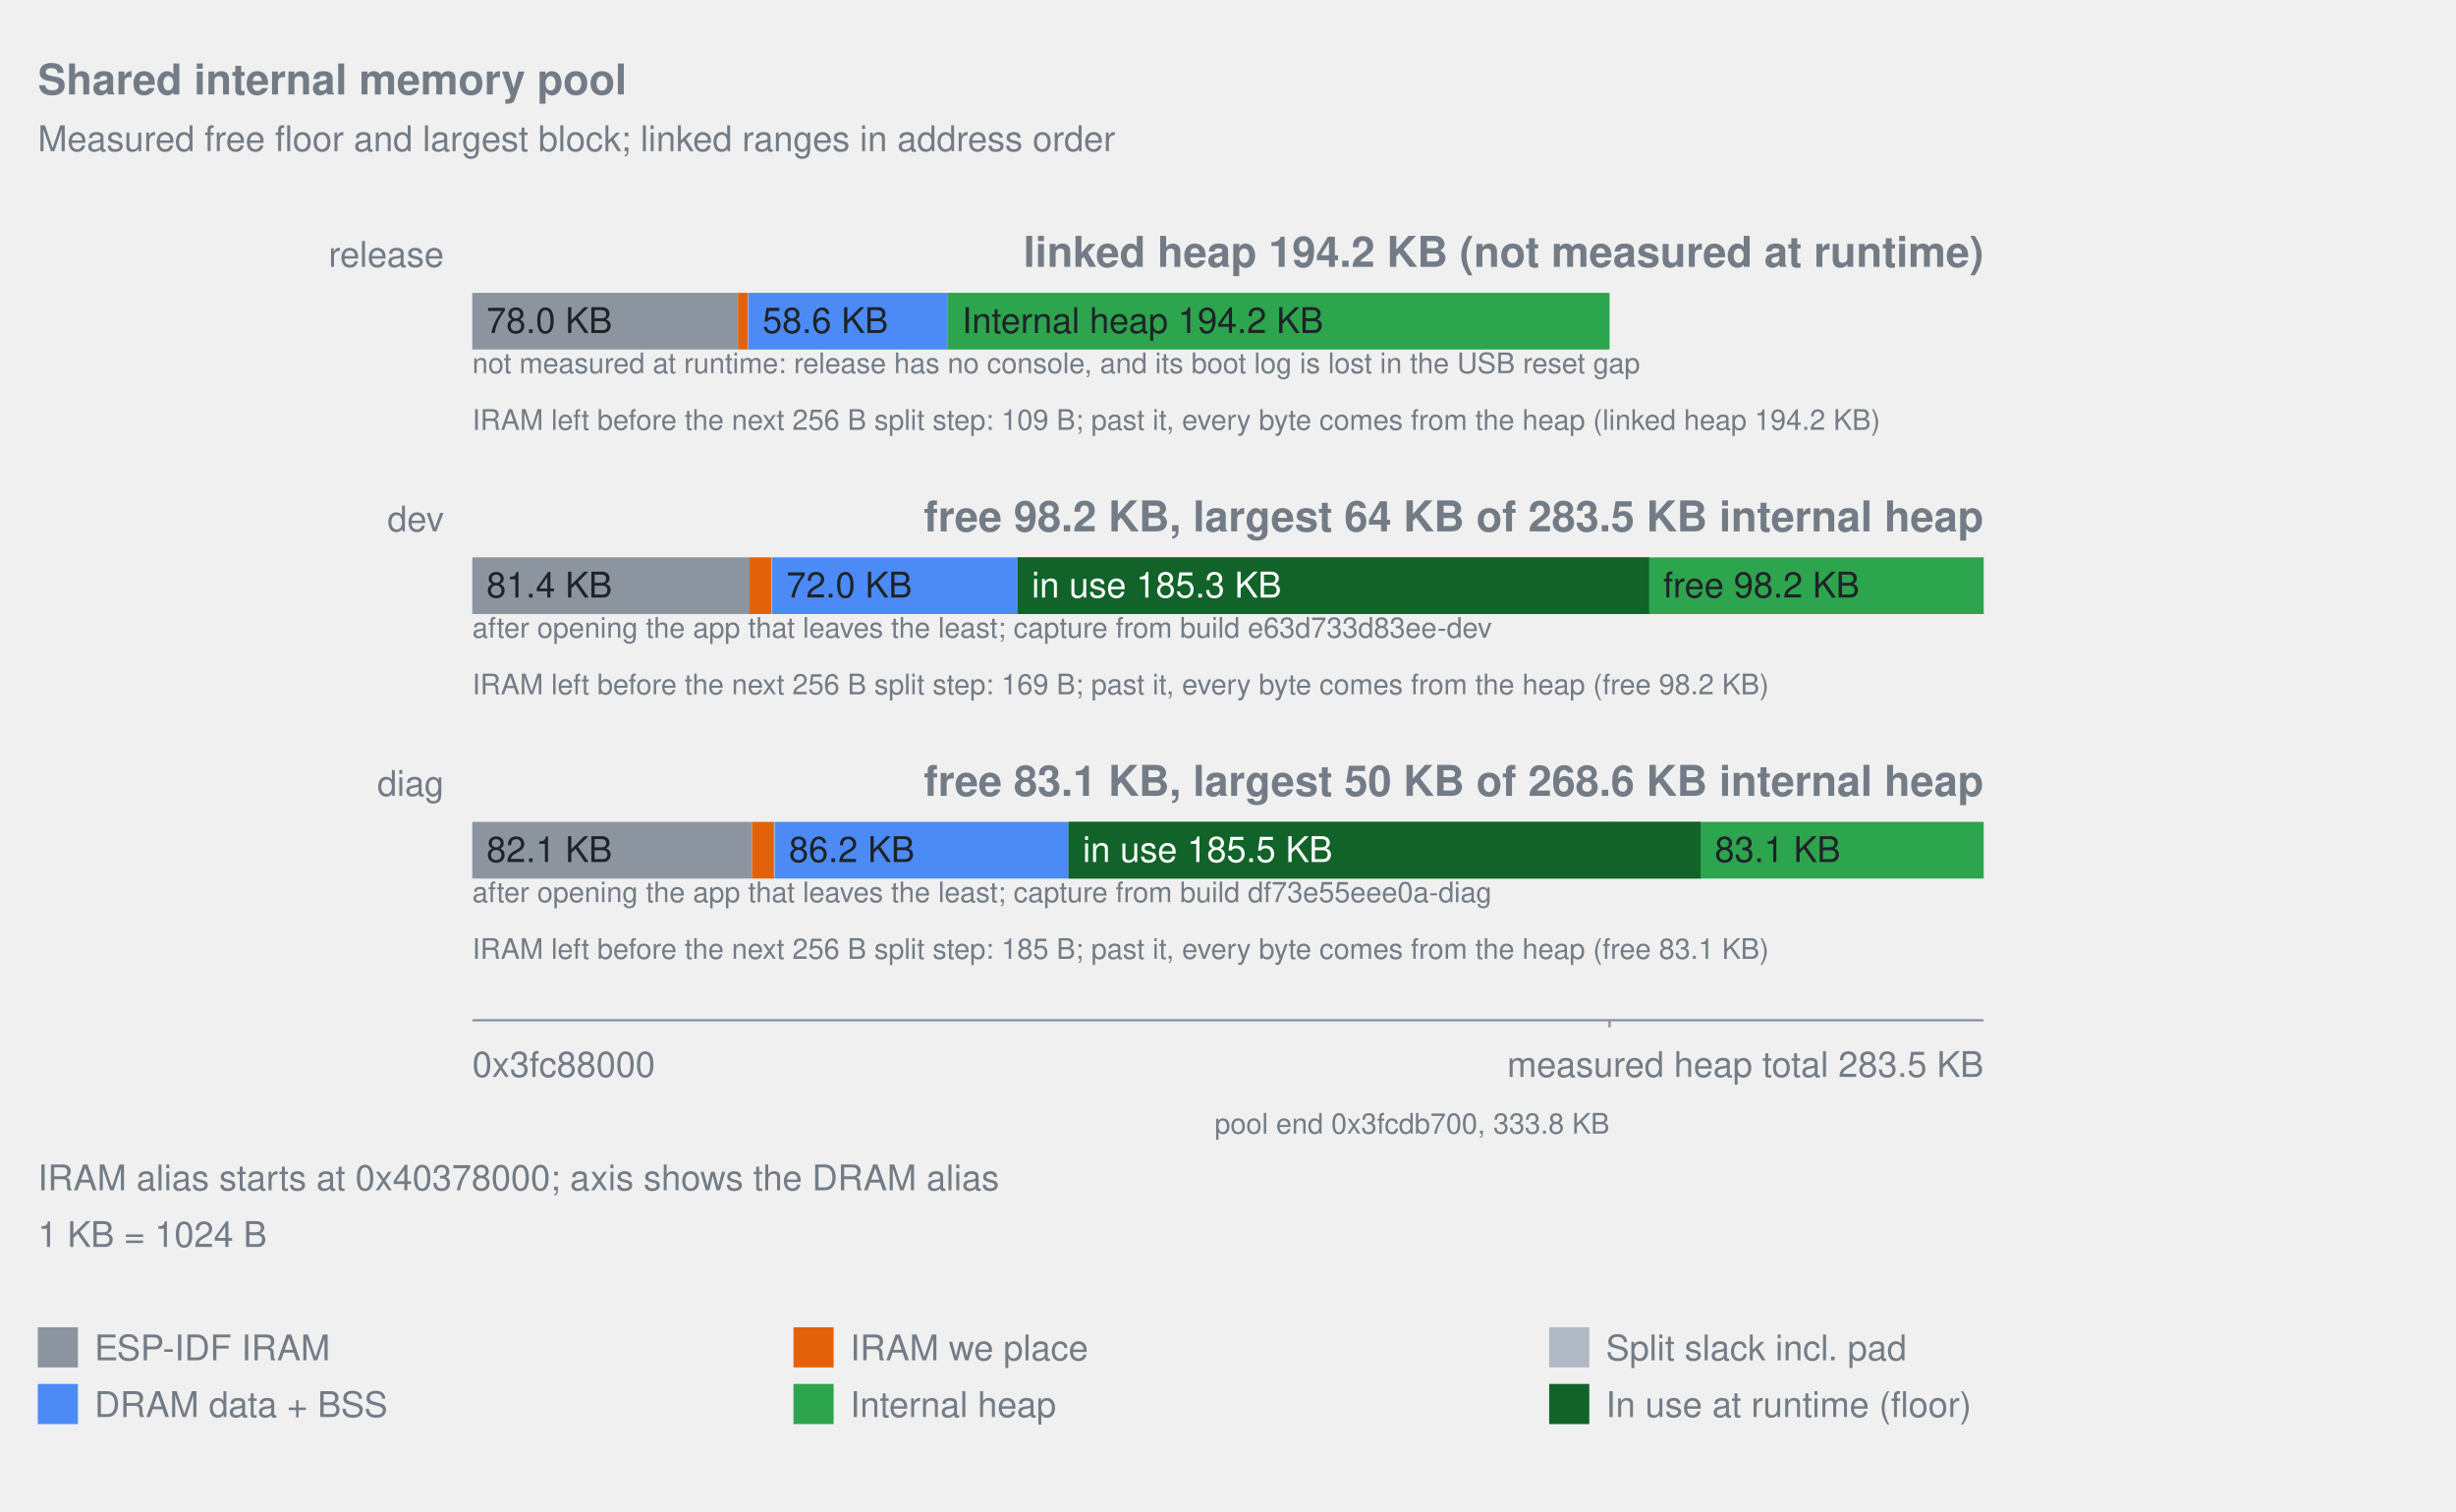
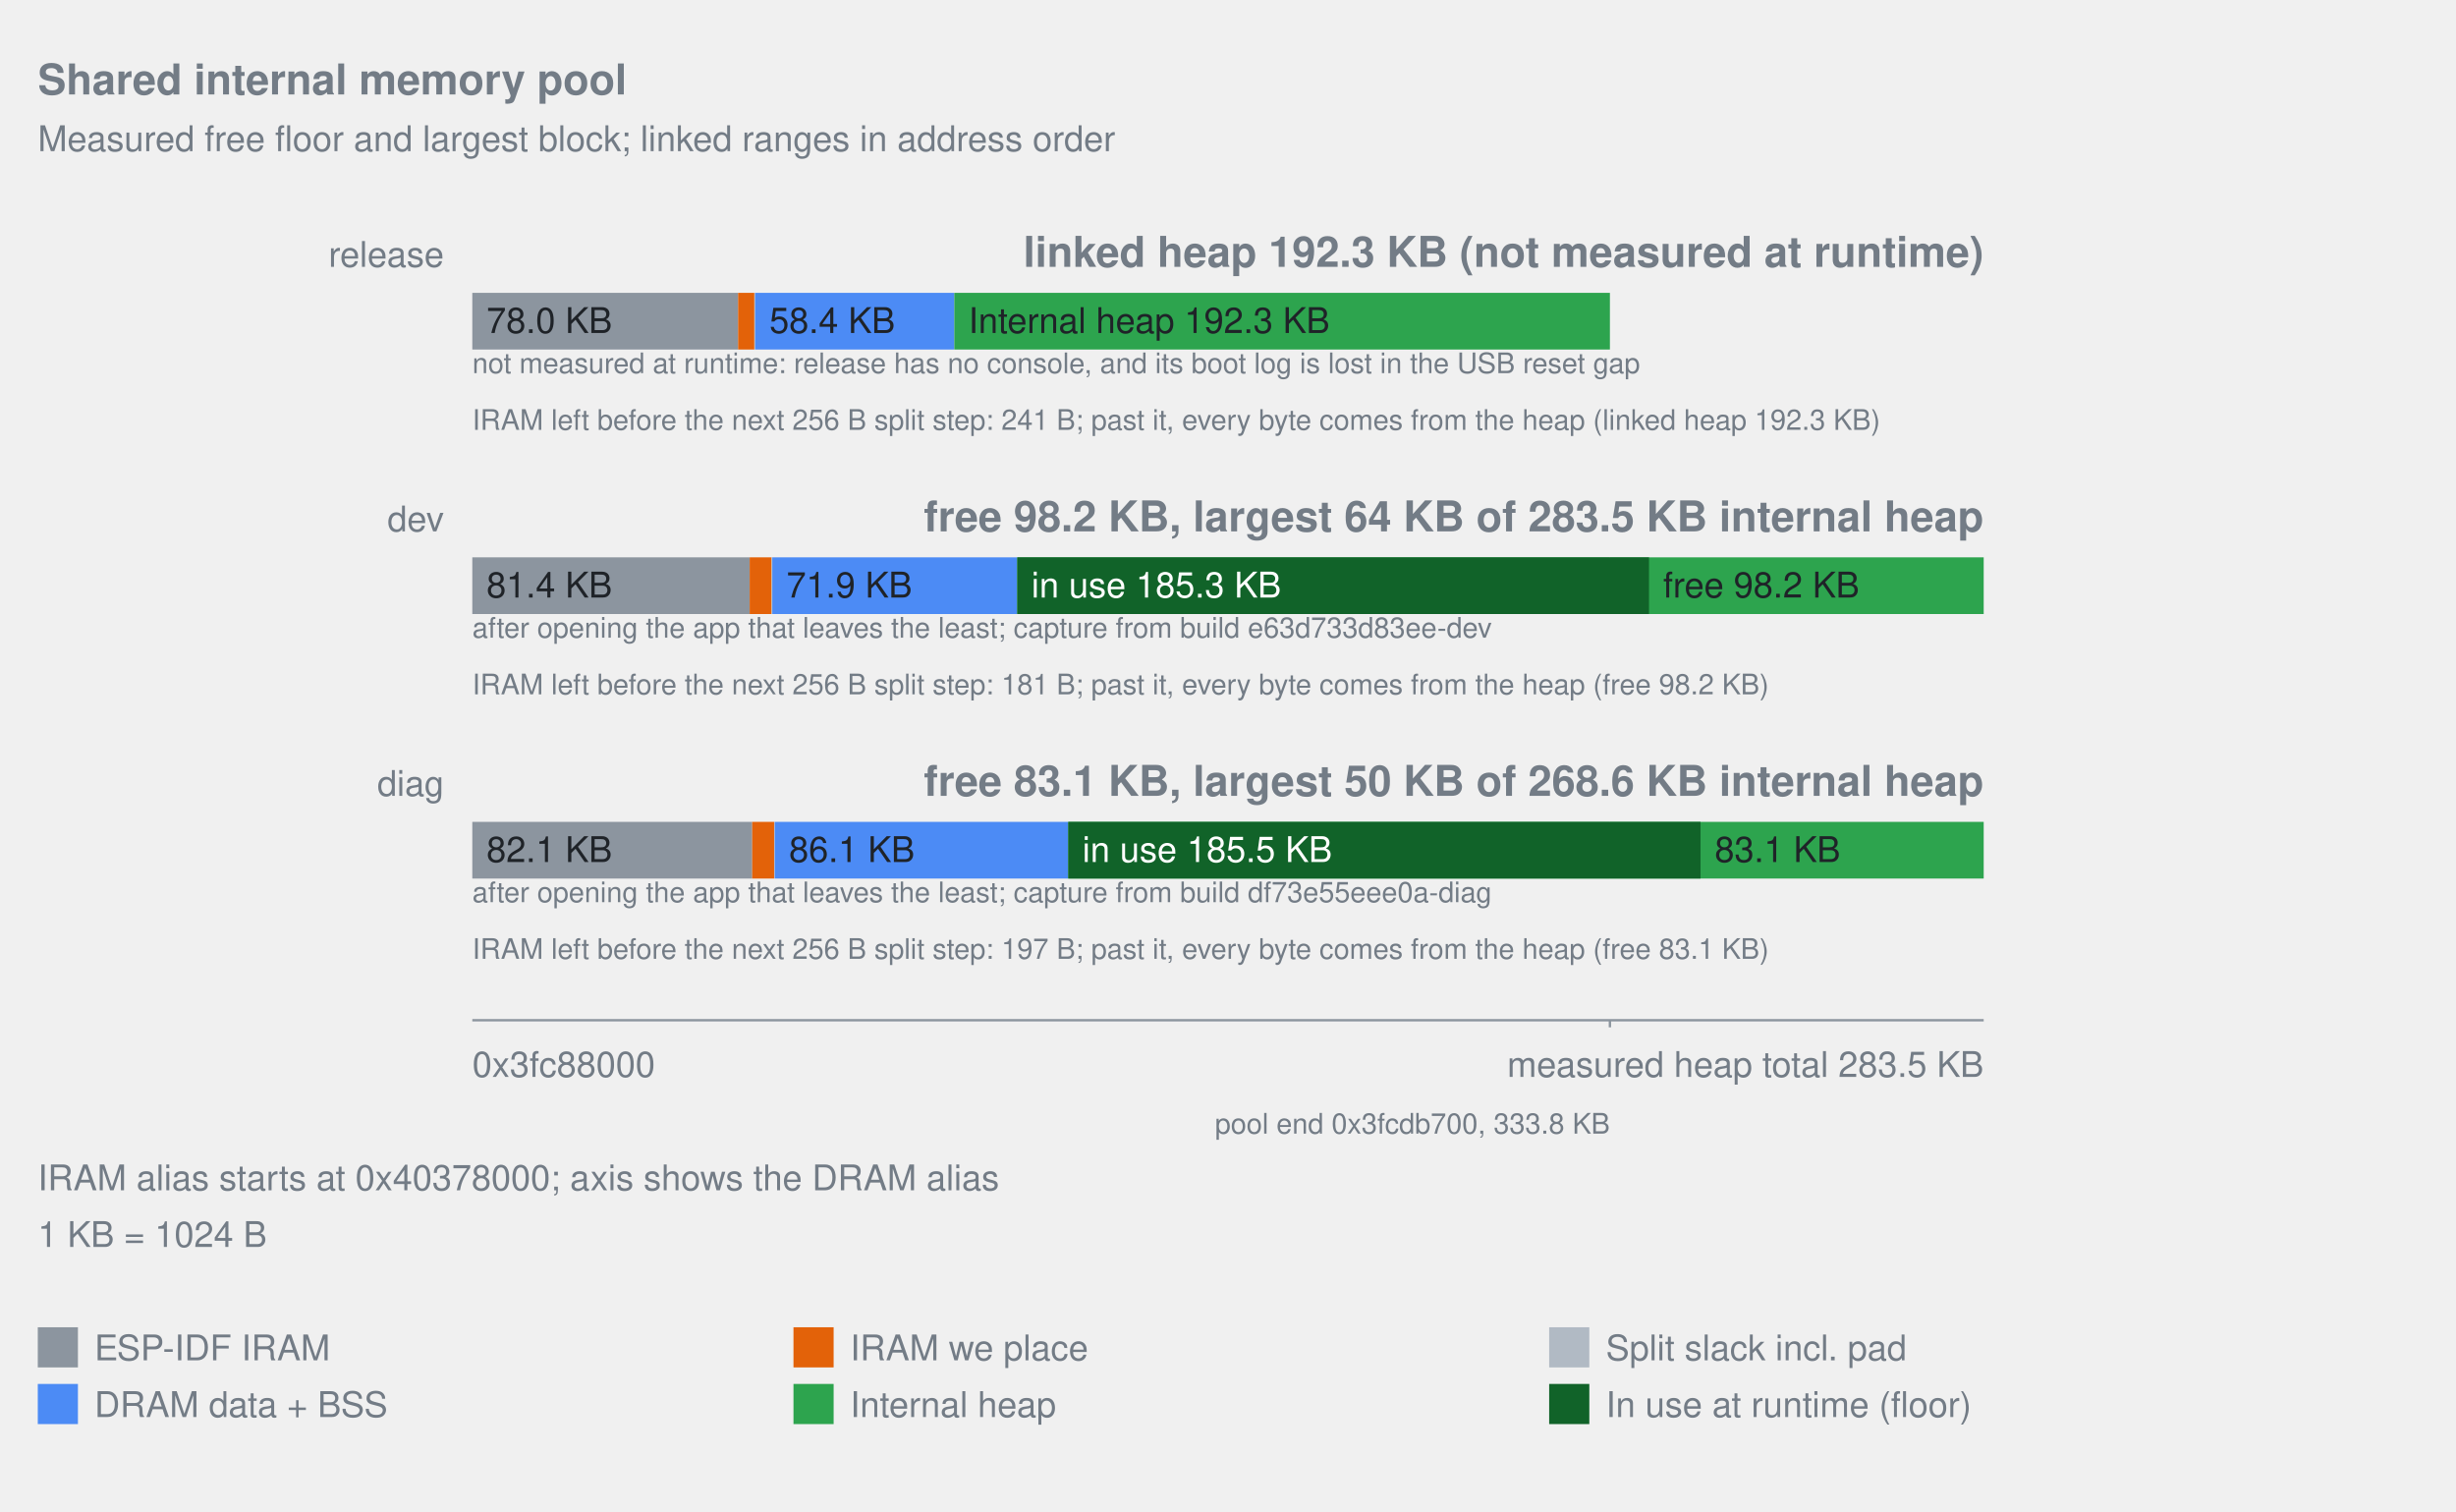
<svg xmlns="http://www.w3.org/2000/svg" width="1040" viewBox="0 0 1040 640" role="img">
  <style>text{fill:#737c86;font-family:-apple-system,Segoe UI,Helvetica,Arial,sans-serif;font-size:15px}.title{font-size:18px;font-weight:600}.note{font-size:12px}.inside{fill:#1f2328}.overlay-inside{fill:#ffffff}</style>
  <text x="16" y="40" text-anchor="start" class="title">Shared internal memory pool</text>
  <text x="16" y="64" text-anchor="start">Measured free floor and largest block; linked ranges in address order</text>
  <text x="188" y="113" text-anchor="end">release</text>
-   <text x="840" y="113" text-anchor="end" class="title">linked heap 194.2 KB (not measured at runtime)</text>
-   <rect x="200.00" y="124" width="112.52" height="24" fill="#8c959f" data-label="ESP-IDF IRAM" data-bytes="79853" />
+   <text x="840" y="113" text-anchor="end" class="title">linked heap 192.3 KB (not measured at runtime)</text>
+   <rect x="200.00" y="124" width="112.55" height="24" fill="#8c959f" data-label="ESP-IDF IRAM" data-bytes="79848" />
  <text x="206.00" y="141" text-anchor="start" class="inside">78.0 KB</text>
-   <rect x="312.52" y="124" width="4.18" height="24" fill="#e36209" data-label="IRAM we place" data-bytes="2966" />
-   <rect x="316.70" y="124" width="0.18" height="24" fill="#b1bac4" data-label="Split slack incl. pad" data-bytes="125" />
-   <rect x="316.88" y="124" width="84.50" height="24" fill="#4c8bf5" data-label="DRAM data + BSS" data-bytes="59968" />
-   <text x="322.88" y="141" text-anchor="start" class="inside">58.6 KB</text>
-   <rect x="401.38" y="124" width="280.19" height="24" fill="#2da44e" data-label="Internal heap" data-bytes="198848" />
-   <text x="407.38" y="141" text-anchor="start" class="inside">Internal heap 194.2 KB</text>
+   <rect x="312.55" y="124" width="6.89" height="24" fill="#e36209" data-label="IRAM we place" data-bytes="4887" />
+   <rect x="319.44" y="124" width="0.36" height="24" fill="#b1bac4" data-label="Split slack incl. pad" data-bytes="257" />
+   <rect x="319.80" y="124" width="84.30" height="24" fill="#4c8bf5" data-label="DRAM data + BSS" data-bytes="59808" />
+   <text x="325.80" y="141" text-anchor="start" class="inside">58.4 KB</text>
+   <rect x="404.10" y="124" width="277.62" height="24" fill="#2da44e" data-label="Internal heap" data-bytes="196960" />
+   <text x="410.10" y="141" text-anchor="start" class="inside">Internal heap 192.3 KB</text>
  <text x="200" y="158" text-anchor="start" class="note">not measured at runtime: release has no console, and its boot log is lost in the USB reset gap</text>
-   <text x="200" y="182" text-anchor="start" class="note">IRAM left before the next 256 B split step: 109 B; past it, every byte comes from the heap (linked heap 194.2 KB)</text>
+   <text x="200" y="182" text-anchor="start" class="note">IRAM left before the next 256 B split step: 241 B; past it, every byte comes from the heap (linked heap 192.3 KB)</text>
  <text x="188" y="225" text-anchor="end">dev</text>
  <text x="840" y="225" text-anchor="end" class="title">free 98.2 KB, largest 64 KB of 283.5 KB internal heap</text>
-   <rect x="200.00" y="236" width="117.42" height="24" fill="#8c959f" data-label="ESP-IDF IRAM" data-bytes="83333" />
+   <rect x="200.00" y="236" width="117.45" height="24" fill="#8c959f" data-label="ESP-IDF IRAM" data-bytes="83325" />
  <text x="206.00" y="253" text-anchor="start" class="inside">81.4 KB</text>
-   <rect x="317.42" y="236" width="9.29" height="24" fill="#e36209" data-label="IRAM we place" data-bytes="6594" />
-   <rect x="326.71" y="236" width="0.26" height="24" fill="#b1bac4" data-label="Split slack incl. pad" data-bytes="185" />
-   <rect x="326.98" y="236" width="103.91" height="24" fill="#4c8bf5" data-label="DRAM data + BSS" data-bytes="73744" />
-   <text x="332.98" y="253" text-anchor="start" class="inside">72.0 KB</text>
-   <rect x="430.89" y="236" width="250.68" height="24" fill="#2da44e" data-label="Internal heap" data-bytes="177904" />
-   <rect x="681.57" y="236" width="158.43" height="24" fill="#2da44e" data-label="Heap outside the linked pool" data-bytes="112435" />
-   <rect x="430.89" y="236" width="267.42" height="24" fill="#116329" data-label="In use at runtime (floor)" data-bytes="189784" />
-   <text x="436.89" y="253" text-anchor="start" class="overlay-inside">in use 185.3 KB</text>
-   <text x="704.31" y="253" text-anchor="start" class="inside">free 98.2 KB</text>
+   <rect x="317.45" y="236" width="9.29" height="24" fill="#e36209" data-label="IRAM we place" data-bytes="6590" />
+   <rect x="326.74" y="236" width="0.28" height="24" fill="#b1bac4" data-label="Split slack incl. pad" data-bytes="197" />
+   <rect x="327.02" y="236" width="103.74" height="24" fill="#4c8bf5" data-label="DRAM data + BSS" data-bytes="73600" />
+   <text x="333.02" y="253" text-anchor="start" class="inside">71.9 KB</text>
+   <rect x="430.76" y="236" width="250.96" height="24" fill="#2da44e" data-label="Internal heap" data-bytes="178048" />
+   <rect x="681.72" y="236" width="158.28" height="24" fill="#2da44e" data-label="Heap outside the linked pool" data-bytes="112291" />
+   <rect x="430.76" y="236" width="267.51" height="24" fill="#116329" data-label="In use at runtime (floor)" data-bytes="189784" />
+   <text x="436.76" y="253" text-anchor="start" class="overlay-inside">in use 185.3 KB</text>
+   <text x="704.26" y="253" text-anchor="start" class="inside">free 98.2 KB</text>
  <text x="200" y="270" text-anchor="start" class="note">after opening the app that leaves the least; capture from build e63d733d83ee-dev</text>
-   <text x="200" y="294" text-anchor="start" class="note">IRAM left before the next 256 B split step: 169 B; past it, every byte comes from the heap (free 98.2 KB)</text>
+   <text x="200" y="294" text-anchor="start" class="note">IRAM left before the next 256 B split step: 181 B; past it, every byte comes from the heap (free 98.2 KB)</text>
  <text x="188" y="337" text-anchor="end">diag</text>
  <text x="840" y="337" text-anchor="end" class="title">free 83.1 KB, largest 50 KB of 268.6 KB internal heap</text>
-   <rect x="200.00" y="348" width="118.48" height="24" fill="#8c959f" data-label="ESP-IDF IRAM" data-bytes="84085" />
+   <rect x="200.00" y="348" width="118.51" height="24" fill="#8c959f" data-label="ESP-IDF IRAM" data-bytes="84077" />
  <text x="206.00" y="365" text-anchor="start" class="inside">82.1 KB</text>
-   <rect x="318.48" y="348" width="9.29" height="24" fill="#e36209" data-label="IRAM we place" data-bytes="6594" />
-   <rect x="327.77" y="348" width="0.28" height="24" fill="#b1bac4" data-label="Split slack incl. pad" data-bytes="201" />
-   <rect x="328.06" y="348" width="124.43" height="24" fill="#4c8bf5" data-label="DRAM data + BSS" data-bytes="88304" />
-   <text x="334.06" y="365" text-anchor="start" class="inside">86.2 KB</text>
-   <rect x="452.49" y="348" width="229.08" height="24" fill="#2da44e" data-label="Internal heap" data-bytes="162576" />
-   <rect x="681.57" y="348" width="158.43" height="24" fill="#2da44e" data-label="Heap outside the linked pool" data-bytes="112435" />
-   <rect x="452.49" y="348" width="267.64" height="24" fill="#116329" data-label="In use at runtime (floor)" data-bytes="189940" />
-   <text x="458.49" y="365" text-anchor="start" class="overlay-inside">in use 185.5 KB</text>
-   <text x="726.13" y="365" text-anchor="start" class="inside">83.1 KB</text>
+   <rect x="318.51" y="348" width="9.29" height="24" fill="#e36209" data-label="IRAM we place" data-bytes="6590" />
+   <rect x="327.80" y="348" width="0.30" height="24" fill="#b1bac4" data-label="Split slack incl. pad" data-bytes="213" />
+   <rect x="328.10" y="348" width="124.26" height="24" fill="#4c8bf5" data-label="DRAM data + BSS" data-bytes="88160" />
+   <text x="334.10" y="365" text-anchor="start" class="inside">86.1 KB</text>
+   <rect x="452.36" y="348" width="229.36" height="24" fill="#2da44e" data-label="Internal heap" data-bytes="162720" />
+   <rect x="681.72" y="348" width="158.28" height="24" fill="#2da44e" data-label="Heap outside the linked pool" data-bytes="112291" />
+   <rect x="452.36" y="348" width="267.73" height="24" fill="#116329" data-label="In use at runtime (floor)" data-bytes="189940" />
+   <text x="458.36" y="365" text-anchor="start" class="overlay-inside">in use 185.5 KB</text>
+   <text x="726.09" y="365" text-anchor="start" class="inside">83.1 KB</text>
  <text x="200" y="382" text-anchor="start" class="note">after opening the app that leaves the least; capture from build df73e55eee0a-diag</text>
-   <text x="200" y="406" text-anchor="start" class="note">IRAM left before the next 256 B split step: 185 B; past it, every byte comes from the heap (free 83.1 KB)</text>
+   <text x="200" y="406" text-anchor="start" class="note">IRAM left before the next 256 B split step: 197 B; past it, every byte comes from the heap (free 83.1 KB)</text>
  <line x1="200" y1="432" x2="840" y2="432" stroke="#8c959f" />
-   <line x1="681.57" y1="432" x2="681.57" y2="435" stroke="#8c959f" />
-   <text x="681.57" y="480" text-anchor="end" class="note">pool end 0x3fcdb700, 333.8 KB</text>
+   <line x1="681.72" y1="432" x2="681.72" y2="435" stroke="#8c959f" />
+   <text x="681.72" y="480" text-anchor="end" class="note">pool end 0x3fcdb700, 333.8 KB</text>
  <text x="200" y="456" text-anchor="start">0x3fc88000</text>
  <text x="840" y="456" text-anchor="end">measured heap total 283.5 KB</text>
  <text x="16" y="504" text-anchor="start">IRAM alias starts at 0x40378000; axis shows the DRAM alias</text>
  <text x="16" y="528" text-anchor="start">1 KB = 1024 B</text>
  <rect x="16" y="562" width="17" height="17" fill="#8c959f" />
  <text x="40" y="576" text-anchor="start">ESP-IDF IRAM</text>
  <rect x="336" y="562" width="17" height="17" fill="#e36209" />
  <text x="360" y="576" text-anchor="start">IRAM we place</text>
  <rect x="656" y="562" width="17" height="17" fill="#b1bac4" />
  <text x="680" y="576" text-anchor="start">Split slack incl. pad</text>
  <rect x="16" y="586" width="17" height="17" fill="#4c8bf5" />
  <text x="40" y="600" text-anchor="start">DRAM data + BSS</text>
  <rect x="336" y="586" width="17" height="17" fill="#2da44e" />
  <text x="360" y="600" text-anchor="start">Internal heap</text>
  <rect x="656" y="586" width="17" height="17" fill="#116329" />
  <text x="680" y="600" text-anchor="start">In use at runtime (floor)</text>
</svg>
